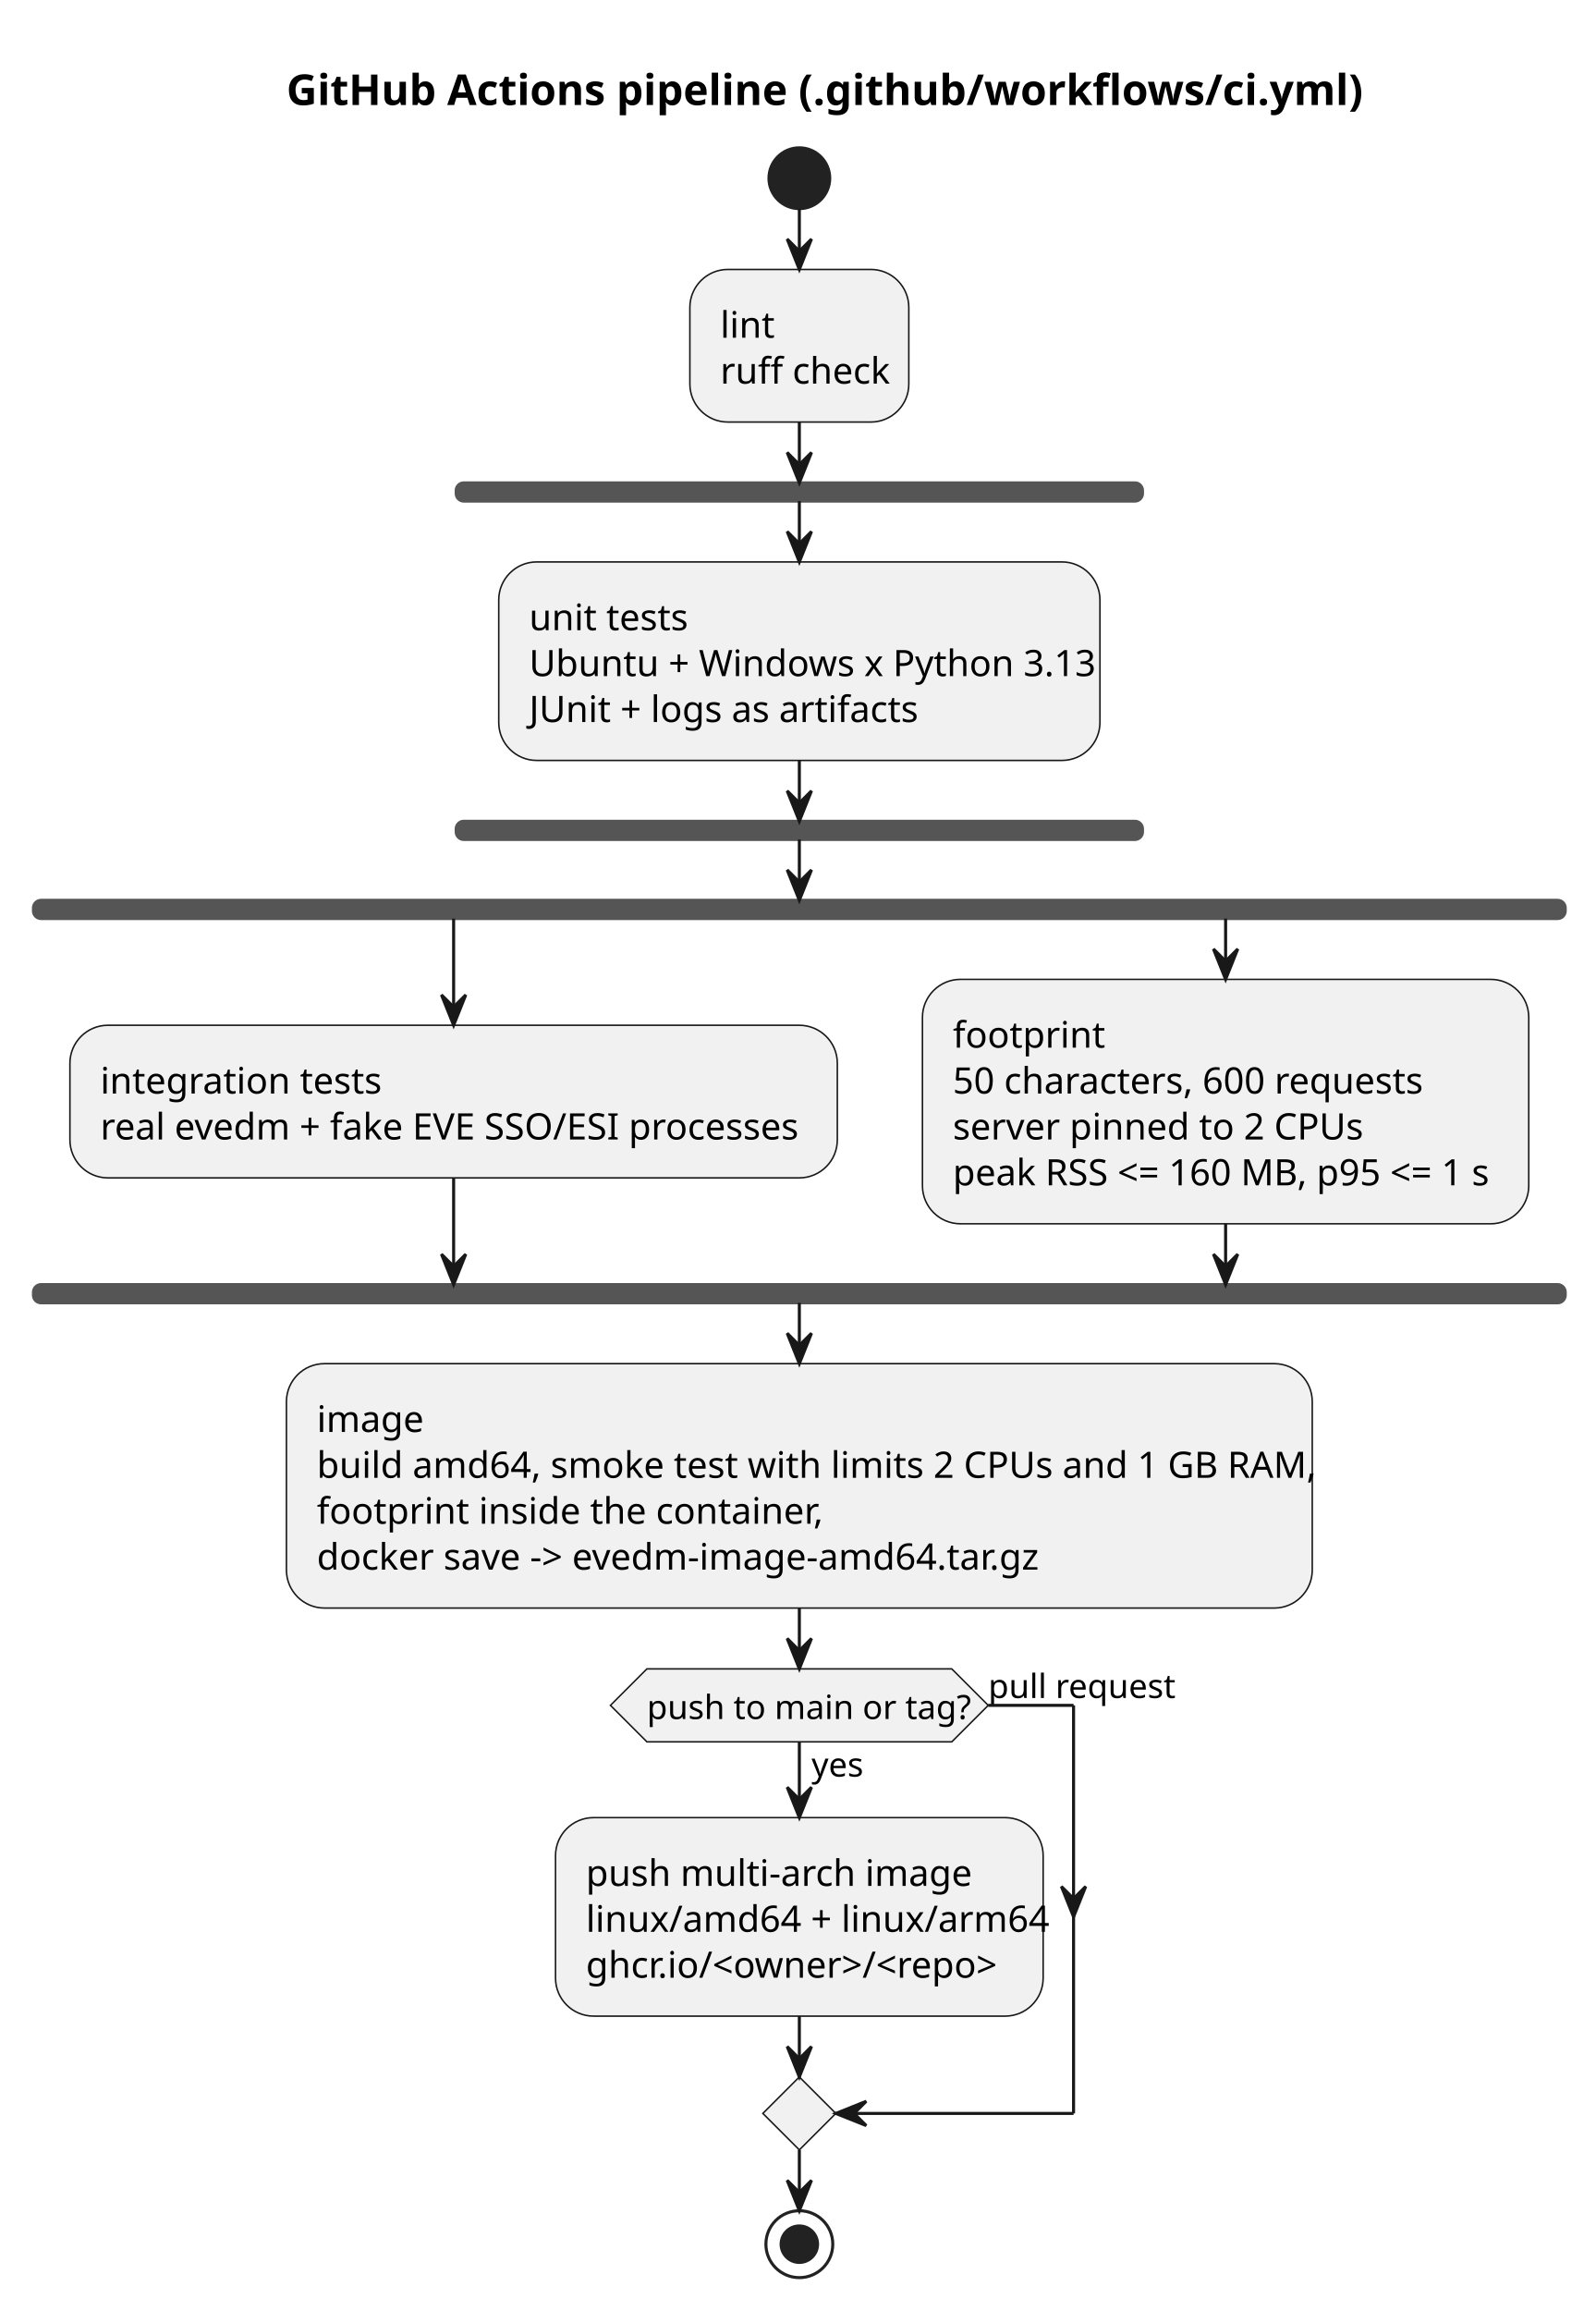
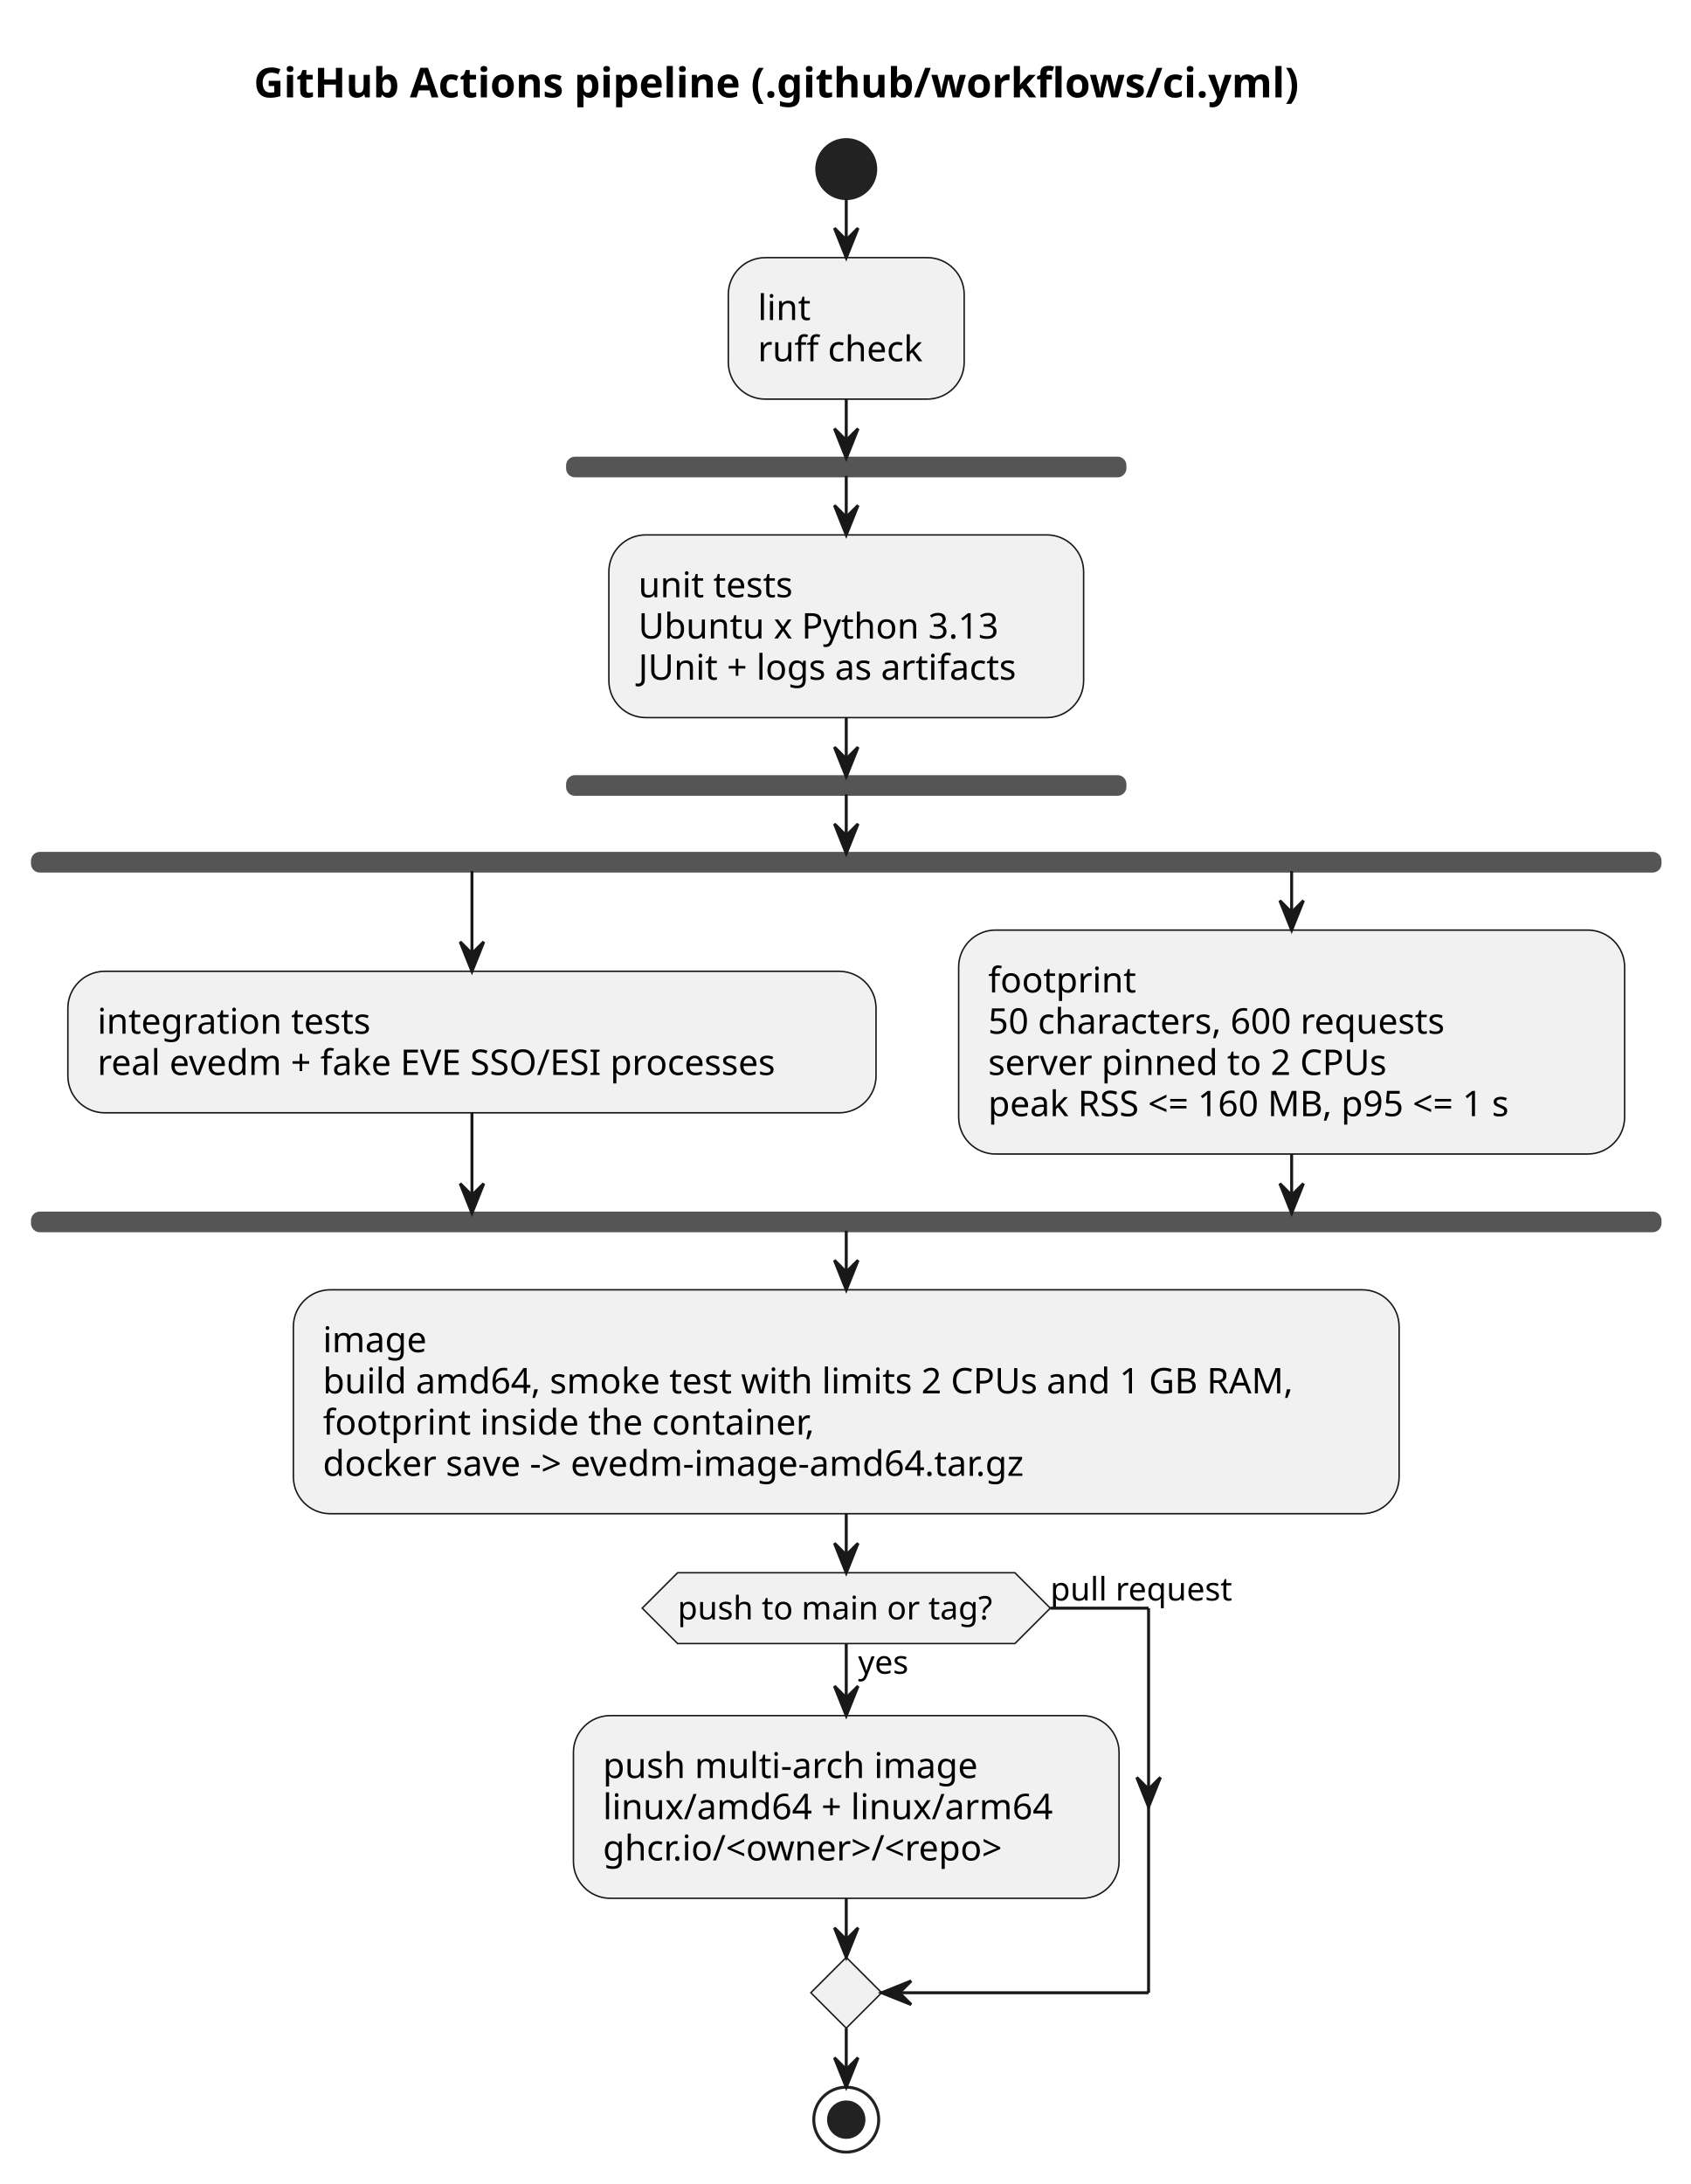
- <svg xmlns="http://www.w3.org/2000/svg" contentStyleType="text/css" height="760px" preserveAspectRatio="none" style="width:525px;height:760px;background:#FFFFFF;" version="1.1" viewBox="0 0 525 760" width="525px" zoomAndPan="magnify">
+ <svg xmlns="http://www.w3.org/2000/svg" contentStyleType="text/css" height="740px" preserveAspectRatio="none" style="width:573px;height:740px;background:#FFFFFF;" version="1.1" viewBox="0 0 573 740" width="573px" zoomAndPan="magnify">
  <defs />
  <g>
-     <text fill="#000000" font-family="sans-serif" font-size="14" font-weight="bold" lengthAdjust="spacing" textLength="334.455" x="94.218" y="34.533">GitHub Actions pipeline (.github/workflows/ci.yml)</text>
-     <ellipse cx="262.945" cy="58.609" fill="#222222" rx="10" ry="10" style="stroke:#222222;stroke-width:1.0;" />
-     <rect fill="#F1F1F1" height="50.188" rx="12.5" ry="12.5" style="stroke:#181818;stroke-width:0.5;" width="72.019" x="226.935" y="88.609" />
-     <text fill="#000000" font-family="sans-serif" font-size="12" lengthAdjust="spacing" textLength="15.34" x="236.935" y="111.066">lint</text>
-     <text fill="#000000" font-family="sans-serif" font-size="12" lengthAdjust="spacing" textLength="52.02" x="236.935" y="126.16">ruff check</text>
-     <rect fill="#555555" height="6" rx="2.5" ry="2.5" style="stroke:#555555;stroke-width:1.0;" width="225.768" x="150.061" y="158.797" />
-     <rect fill="#F1F1F1" height="65.281" rx="12.5" ry="12.5" style="stroke:#181818;stroke-width:0.5;" width="197.768" x="164.061" y="184.797" />
-     <text fill="#000000" font-family="sans-serif" font-size="12" lengthAdjust="spacing" textLength="48.023" x="174.061" y="207.254">unit tests</text>
-     <text fill="#000000" font-family="sans-serif" font-size="12" lengthAdjust="spacing" textLength="177.768" x="174.061" y="222.348">Ubuntu + Windows x Python 3.13</text>
-     <text fill="#000000" font-family="sans-serif" font-size="12" lengthAdjust="spacing" textLength="124.383" x="174.061" y="237.441">JUnit + logs as artifacts</text>
-     <rect fill="#555555" height="6" rx="2.5" ry="2.5" style="stroke:#555555;stroke-width:1.0;" width="225.768" x="150.061" y="270.078" />
-     <rect fill="#555555" height="6" rx="2.5" ry="2.5" style="stroke:#555555;stroke-width:1.0;" width="503.891" x="11" y="296.078" />
-     <rect fill="#F1F1F1" height="50.188" rx="12.5" ry="12.5" style="stroke:#181818;stroke-width:0.5;" width="252.441" x="23" y="337.172" />
-     <text fill="#000000" font-family="sans-serif" font-size="12" lengthAdjust="spacing" textLength="84.715" x="33" y="359.629">integration tests</text>
-     <text fill="#000000" font-family="sans-serif" font-size="12" lengthAdjust="spacing" textLength="232.441" x="33" y="374.723">real evedm + fake EVE SSO/ESI processes</text>
-     <rect fill="#F1F1F1" height="80.375" rx="12.5" ry="12.5" style="stroke:#181818;stroke-width:0.5;" width="199.449" x="303.441" y="322.078" />
-     <text fill="#000000" font-family="sans-serif" font-size="12" lengthAdjust="spacing" textLength="43.359" x="313.441" y="344.535">footprint</text>
-     <text fill="#000000" font-family="sans-serif" font-size="12" lengthAdjust="spacing" textLength="148.752" x="313.441" y="359.629">50 characters, 600 requests</text>
-     <text fill="#000000" font-family="sans-serif" font-size="12" lengthAdjust="spacing" textLength="130.728" x="313.441" y="374.723">server pinned to 2 CPUs</text>
-     <text fill="#000000" font-family="sans-serif" font-size="12" lengthAdjust="spacing" textLength="179.449" x="313.441" y="389.816">peak RSS &lt;= 160 MB, p95 &lt;= 1 s</text>
-     <rect fill="#555555" height="6" rx="2.5" ry="2.5" style="stroke:#555555;stroke-width:1.0;" width="503.891" x="11" y="422.453" />
-     <rect fill="#F1F1F1" height="80.375" rx="12.5" ry="12.5" style="stroke:#181818;stroke-width:0.5;" width="337.449" x="94.221" y="448.453" />
-     <text fill="#000000" font-family="sans-serif" font-size="12" lengthAdjust="spacing" textLength="32.684" x="104.221" y="470.91">image</text>
-     <text fill="#000000" font-family="sans-serif" font-size="12" lengthAdjust="spacing" textLength="317.449" x="104.221" y="486.004">build amd64, smoke test with limits 2 CPUs and 1 GB RAM,</text>
-     <text fill="#000000" font-family="sans-serif" font-size="12" lengthAdjust="spacing" textLength="154.096" x="104.221" y="501.098">footprint inside the container,</text>
-     <text fill="#000000" font-family="sans-serif" font-size="12" lengthAdjust="spacing" textLength="229.102" x="104.221" y="516.191">docker save -&gt; evedm-image-amd64.tar.gz</text>
-     <rect fill="#F1F1F1" height="65.281" rx="12.5" ry="12.5" style="stroke:#181818;stroke-width:0.5;" width="160.408" x="182.741" y="597.746" />
-     <text fill="#000000" font-family="sans-serif" font-size="12" lengthAdjust="spacing" textLength="118.049" x="192.741" y="620.203">push multi-arch image</text>
-     <text fill="#000000" font-family="sans-serif" font-size="12" lengthAdjust="spacing" textLength="140.408" x="192.741" y="635.297">linux/amd64 + linux/arm64</text>
-     <text fill="#000000" font-family="sans-serif" font-size="12" lengthAdjust="spacing" textLength="127.418" x="192.741" y="650.391">ghcr.io/&lt;owner&gt;/&lt;repo&gt;</text>
-     <polygon fill="#F1F1F1" points="212.804,548.828,313.087,548.828,325.087,560.828,313.087,572.828,212.804,572.828,200.804,560.828,212.804,548.828" style="stroke:#181818;stroke-width:0.5;" />
-     <text fill="#000000" font-family="sans-serif" font-size="11" lengthAdjust="spacing" textLength="17.118" x="266.945" y="584.247">yes</text>
-     <text fill="#000000" font-family="sans-serif" font-size="11" lengthAdjust="spacing" textLength="100.284" x="212.804" y="565.329">push to main or tag?</text>
-     <text fill="#000000" font-family="sans-serif" font-size="11" lengthAdjust="spacing" textLength="56.869" x="325.087" y="558.411">pull request</text>
-     <polygon fill="#F1F1F1" points="262.945,683.027,274.945,695.027,262.945,707.027,250.945,695.027,262.945,683.027" style="stroke:#181818;stroke-width:0.5;" />
-     <ellipse cx="262.945" cy="738.027" fill="none" rx="11" ry="11" style="stroke:#222222;stroke-width:1.0;" />
-     <ellipse cx="262.945" cy="738.027" fill="#222222" rx="6" ry="6" style="stroke:#222222;stroke-width:1.0;" />
-     <line style="stroke:#181818;stroke-width:1.0;" x1="262.945" x2="262.945" y1="68.609" y2="88.609" />
-     <polygon fill="#181818" points="258.945,78.609,262.945,88.609,266.945,78.609,262.945,82.609" style="stroke:#181818;stroke-width:1.0;" />
-     <line style="stroke:#181818;stroke-width:1.0;" x1="262.945" x2="262.945" y1="164.797" y2="184.797" />
-     <polygon fill="#181818" points="258.945,174.797,262.945,184.797,266.945,174.797,262.945,178.797" style="stroke:#181818;stroke-width:1.0;" />
-     <line style="stroke:#181818;stroke-width:1.0;" x1="262.945" x2="262.945" y1="250.078" y2="270.078" />
-     <polygon fill="#181818" points="258.945,260.078,262.945,270.078,266.945,260.078,262.945,264.078" style="stroke:#181818;stroke-width:1.0;" />
-     <line style="stroke:#181818;stroke-width:1.0;" x1="262.945" x2="262.945" y1="138.797" y2="158.797" />
-     <polygon fill="#181818" points="258.945,148.797,262.945,158.797,266.945,148.797,262.945,152.797" style="stroke:#181818;stroke-width:1.0;" />
-     <line style="stroke:#181818;stroke-width:1.0;" x1="149.221" x2="149.221" y1="302.078" y2="337.172" />
-     <polygon fill="#181818" points="145.221,327.172,149.221,337.172,153.221,327.172,149.221,331.172" style="stroke:#181818;stroke-width:1.0;" />
-     <line style="stroke:#181818;stroke-width:1.0;" x1="403.166" x2="403.166" y1="302.078" y2="322.078" />
-     <polygon fill="#181818" points="399.166,312.078,403.166,322.078,407.166,312.078,403.166,316.078" style="stroke:#181818;stroke-width:1.0;" />
-     <line style="stroke:#181818;stroke-width:1.0;" x1="149.221" x2="149.221" y1="387.359" y2="422.453" />
-     <polygon fill="#181818" points="145.221,412.453,149.221,422.453,153.221,412.453,149.221,416.453" style="stroke:#181818;stroke-width:1.0;" />
-     <line style="stroke:#181818;stroke-width:1.0;" x1="403.166" x2="403.166" y1="402.453" y2="422.453" />
-     <polygon fill="#181818" points="399.166,412.453,403.166,422.453,407.166,412.453,403.166,416.453" style="stroke:#181818;stroke-width:1.0;" />
-     <line style="stroke:#181818;stroke-width:1.0;" x1="262.945" x2="262.945" y1="276.078" y2="296.078" />
-     <polygon fill="#181818" points="258.945,286.078,262.945,296.078,266.945,286.078,262.945,290.078" style="stroke:#181818;stroke-width:1.0;" />
-     <line style="stroke:#181818;stroke-width:1.0;" x1="262.945" x2="262.945" y1="428.453" y2="448.453" />
-     <polygon fill="#181818" points="258.945,438.453,262.945,448.453,266.945,438.453,262.945,442.453" style="stroke:#181818;stroke-width:1.0;" />
-     <line style="stroke:#181818;stroke-width:1.0;" x1="262.945" x2="262.945" y1="572.828" y2="597.746" />
-     <polygon fill="#181818" points="258.945,587.746,262.945,597.746,266.945,587.746,262.945,591.746" style="stroke:#181818;stroke-width:1.0;" />
-     <line style="stroke:#181818;stroke-width:1.0;" x1="325.087" x2="353.149" y1="560.828" y2="560.828" />
-     <polygon fill="#181818" points="349.149,620.387,353.149,630.387,357.149,620.387,353.149,624.387" style="stroke:#181818;stroke-width:1.0;" />
-     <line style="stroke:#181818;stroke-width:1.0;" x1="353.149" x2="353.149" y1="560.828" y2="695.027" />
-     <line style="stroke:#181818;stroke-width:1.0;" x1="353.149" x2="274.945" y1="695.027" y2="695.027" />
-     <polygon fill="#181818" points="284.945,691.027,274.945,695.027,284.945,699.027,280.945,695.027" style="stroke:#181818;stroke-width:1.0;" />
-     <line style="stroke:#181818;stroke-width:1.0;" x1="262.945" x2="262.945" y1="663.027" y2="683.027" />
-     <polygon fill="#181818" points="258.945,673.027,262.945,683.027,266.945,673.027,262.945,677.027" style="stroke:#181818;stroke-width:1.0;" />
-     <line style="stroke:#181818;stroke-width:1.0;" x1="262.945" x2="262.945" y1="528.828" y2="548.828" />
-     <polygon fill="#181818" points="258.945,538.828,262.945,548.828,266.945,538.828,262.945,542.828" style="stroke:#181818;stroke-width:1.0;" />
-     <line style="stroke:#181818;stroke-width:1.0;" x1="262.945" x2="262.945" y1="707.027" y2="727.027" />
-     <polygon fill="#181818" points="258.945,717.027,262.945,727.027,266.945,717.027,262.945,721.027" style="stroke:#181818;stroke-width:1.0;" />
+     <text fill="#000000" font-family="sans-serif" font-size="14" font-weight="bold" lengthAdjust="spacing" textLength="398.528" x="86.017" y="32.995">GitHub Actions pipeline (.github/workflows/ci.yml)</text>
+     <ellipse cx="286.781" cy="57.297" fill="#222222" rx="10" ry="10" style="stroke:#222222;stroke-width:1;" />
+     <rect fill="#F1F1F1" height="47.938" rx="12.5" ry="12.5" style="stroke:#181818;stroke-width:0.5;" width="79.936" x="246.814" y="87.297" />
+     <text fill="#000000" font-family="sans-serif" font-size="12" lengthAdjust="spacing" textLength="18.979" x="256.813" y="108.436">lint</text>
+     <text fill="#000000" font-family="sans-serif" font-size="12" lengthAdjust="spacing" textLength="59.935" x="256.813" y="122.404">ruff check</text>
+     <rect fill="#555555" height="6" rx="2.5" ry="2.5" style="stroke:#555555;stroke-width:1;" width="188.889" x="192.337" y="155.234" />
+     <rect fill="#F1F1F1" height="61.906" rx="12.5" ry="12.5" style="stroke:#181818;stroke-width:0.5;" width="160.889" x="206.337" y="181.234" />
+     <text fill="#000000" font-family="sans-serif" font-size="12" lengthAdjust="spacing" textLength="56.361" x="216.337" y="202.373">unit tests</text>
+     <text fill="#000000" font-family="sans-serif" font-size="12" lengthAdjust="spacing" textLength="130.781" x="216.337" y="216.342">Ubuntu x Python 3.13</text>
+     <text fill="#000000" font-family="sans-serif" font-size="12" lengthAdjust="spacing" textLength="140.889" x="216.337" y="230.31">JUnit + logs as artifacts</text>
+     <rect fill="#555555" height="6" rx="2.5" ry="2.5" style="stroke:#555555;stroke-width:1;" width="188.889" x="192.337" y="263.141" />
+     <rect fill="#555555" height="6" rx="2.5" ry="2.5" style="stroke:#555555;stroke-width:1;" width="551.562" x="11" y="289.141" />
+     <rect fill="#F1F1F1" height="47.938" rx="12.5" ry="12.5" style="stroke:#181818;stroke-width:0.5;" width="273.875" x="23" y="329.109" />
+     <text fill="#000000" font-family="sans-serif" font-size="12" lengthAdjust="spacing" textLength="99.029" x="33" y="350.248">integration tests</text>
+     <text fill="#000000" font-family="sans-serif" font-size="12" lengthAdjust="spacing" textLength="253.875" x="33" y="364.217">real evedm + fake EVE SSO/ESI processes</text>
+     <rect fill="#F1F1F1" height="75.875" rx="12.5" ry="12.5" style="stroke:#181818;stroke-width:0.5;" width="225.688" x="324.875" y="315.141" />
+     <text fill="#000000" font-family="sans-serif" font-size="12" lengthAdjust="spacing" textLength="51.809" x="334.875" y="336.279">footprint</text>
+     <text fill="#000000" font-family="sans-serif" font-size="12" lengthAdjust="spacing" textLength="169.277" x="334.875" y="350.248">50 characters, 600 requests</text>
+     <text fill="#000000" font-family="sans-serif" font-size="12" lengthAdjust="spacing" textLength="144.738" x="334.875" y="364.217">server pinned to 2 CPUs</text>
+     <text fill="#000000" font-family="sans-serif" font-size="12" lengthAdjust="spacing" textLength="205.688" x="334.875" y="378.185">peak RSS &lt;= 160 MB, p95 &lt;= 1 s</text>
+     <rect fill="#555555" height="6" rx="2.5" ry="2.5" style="stroke:#555555;stroke-width:1;" width="551.562" x="11" y="411.016" />
+     <rect fill="#F1F1F1" height="75.875" rx="12.5" ry="12.5" style="stroke:#181818;stroke-width:0.5;" width="374.721" x="99.421" y="437.016" />
+     <text fill="#000000" font-family="sans-serif" font-size="12" lengthAdjust="spacing" textLength="37.377" x="109.421" y="458.154">image</text>
+     <text fill="#000000" font-family="sans-serif" font-size="12" lengthAdjust="spacing" textLength="354.721" x="109.421" y="472.123">build amd64, smoke test with limits 2 CPUs and 1 GB RAM,</text>
+     <text fill="#000000" font-family="sans-serif" font-size="12" lengthAdjust="spacing" textLength="179.144" x="109.421" y="486.092">footprint inside the container,</text>
+     <text fill="#000000" font-family="sans-serif" font-size="12" lengthAdjust="spacing" textLength="262.418" x="109.421" y="500.06">docker save -&gt; evedm-image-amd64.tar.gz</text>
+     <rect fill="#F1F1F1" height="61.906" rx="12.5" ry="12.5" style="stroke:#181818;stroke-width:0.5;" width="184.906" x="194.328" y="581.293" />
+     <text fill="#000000" font-family="sans-serif" font-size="12" lengthAdjust="spacing" textLength="135.574" x="204.328" y="602.432">push multi-arch image</text>
+     <text fill="#000000" font-family="sans-serif" font-size="12" lengthAdjust="spacing" textLength="164.906" x="204.328" y="616.4">linux/amd64 + linux/arm64</text>
+     <text fill="#000000" font-family="sans-serif" font-size="12" lengthAdjust="spacing" textLength="153.902" x="204.328" y="630.369">ghcr.io/&lt;owner&gt;/&lt;repo&gt;</text>
+     <polygon fill="#F1F1F1" points="229.633,532.891,343.93,532.891,355.93,544.891,343.93,556.891,229.633,556.891,217.633,544.891,229.633,532.891" style="stroke:#181818;stroke-width:0.5;" />
+     <text fill="#000000" font-family="sans-serif" font-size="11" lengthAdjust="spacing" textLength="19.008" x="290.781" y="567.101">yes</text>
+     <text fill="#000000" font-family="sans-serif" font-size="11" lengthAdjust="spacing" textLength="114.297" x="229.633" y="548.699">push to main or tag?</text>
+     <text fill="#000000" font-family="sans-serif" font-size="11" lengthAdjust="spacing" textLength="65.619" x="355.93" y="542.296">pull request</text>
+     <polygon fill="#F1F1F1" points="286.781,663.199,298.781,675.199,286.781,687.199,274.781,675.199,286.781,663.199" style="stroke:#181818;stroke-width:0.5;" />
+     <ellipse cx="286.781" cy="718.199" fill="none" rx="11" ry="11" style="stroke:#222222;stroke-width:1;" />
+     <ellipse cx="286.781" cy="718.199" fill="#222222" rx="6" ry="6" style="stroke:#222222;stroke-width:1;" />
+     <line style="stroke:#181818;stroke-width:1;" x1="286.781" x2="286.781" y1="67.297" y2="87.297" />
+     <polygon fill="#181818" points="282.781,77.297,286.781,87.297,290.781,77.297,286.781,81.297" style="stroke:#181818;stroke-width:1;" />
+     <line style="stroke:#181818;stroke-width:1;" x1="286.781" x2="286.781" y1="161.234" y2="181.234" />
+     <polygon fill="#181818" points="282.781,171.234,286.781,181.234,290.781,171.234,286.781,175.234" style="stroke:#181818;stroke-width:1;" />
+     <line style="stroke:#181818;stroke-width:1;" x1="286.781" x2="286.781" y1="243.141" y2="263.141" />
+     <polygon fill="#181818" points="282.781,253.141,286.781,263.141,290.781,253.141,286.781,257.141" style="stroke:#181818;stroke-width:1;" />
+     <line style="stroke:#181818;stroke-width:1;" x1="286.781" x2="286.781" y1="135.234" y2="155.234" />
+     <polygon fill="#181818" points="282.781,145.234,286.781,155.234,290.781,145.234,286.781,149.234" style="stroke:#181818;stroke-width:1;" />
+     <line style="stroke:#181818;stroke-width:1;" x1="159.938" x2="159.938" y1="295.141" y2="329.109" />
+     <polygon fill="#181818" points="155.938,319.109,159.938,329.109,163.938,319.109,159.938,323.109" style="stroke:#181818;stroke-width:1;" />
+     <line style="stroke:#181818;stroke-width:1;" x1="437.719" x2="437.719" y1="295.141" y2="315.141" />
+     <polygon fill="#181818" points="433.719,305.141,437.719,315.141,441.719,305.141,437.719,309.141" style="stroke:#181818;stroke-width:1;" />
+     <line style="stroke:#181818;stroke-width:1;" x1="159.938" x2="159.938" y1="377.047" y2="411.016" />
+     <polygon fill="#181818" points="155.938,401.016,159.938,411.016,163.938,401.016,159.938,405.016" style="stroke:#181818;stroke-width:1;" />
+     <line style="stroke:#181818;stroke-width:1;" x1="437.719" x2="437.719" y1="391.016" y2="411.016" />
+     <polygon fill="#181818" points="433.719,401.016,437.719,411.016,441.719,401.016,437.719,405.016" style="stroke:#181818;stroke-width:1;" />
+     <line style="stroke:#181818;stroke-width:1;" x1="286.781" x2="286.781" y1="269.141" y2="289.141" />
+     <polygon fill="#181818" points="282.781,279.141,286.781,289.141,290.781,279.141,286.781,283.141" style="stroke:#181818;stroke-width:1;" />
+     <line style="stroke:#181818;stroke-width:1;" x1="286.781" x2="286.781" y1="417.016" y2="437.016" />
+     <polygon fill="#181818" points="282.781,427.016,286.781,437.016,290.781,427.016,286.781,431.016" style="stroke:#181818;stroke-width:1;" />
+     <line style="stroke:#181818;stroke-width:1;" x1="286.781" x2="286.781" y1="556.891" y2="581.293" />
+     <polygon fill="#181818" points="282.781,571.293,286.781,581.293,290.781,571.293,286.781,575.293" style="stroke:#181818;stroke-width:1;" />
+     <line style="stroke:#181818;stroke-width:1;" x1="355.93" x2="389.234" y1="544.891" y2="544.891" />
+     <polygon fill="#181818" points="385.234,602.246,389.234,612.246,393.234,602.246,389.234,606.246" style="stroke:#181818;stroke-width:1;" />
+     <line style="stroke:#181818;stroke-width:1;" x1="389.234" x2="389.234" y1="544.891" y2="675.199" />
+     <line style="stroke:#181818;stroke-width:1;" x1="389.234" x2="298.781" y1="675.199" y2="675.199" />
+     <polygon fill="#181818" points="308.781,671.199,298.781,675.199,308.781,679.199,304.781,675.199" style="stroke:#181818;stroke-width:1;" />
+     <line style="stroke:#181818;stroke-width:1;" x1="286.781" x2="286.781" y1="643.199" y2="663.199" />
+     <polygon fill="#181818" points="282.781,653.199,286.781,663.199,290.781,653.199,286.781,657.199" style="stroke:#181818;stroke-width:1;" />
+     <line style="stroke:#181818;stroke-width:1;" x1="286.781" x2="286.781" y1="512.891" y2="532.891" />
+     <polygon fill="#181818" points="282.781,522.891,286.781,532.891,290.781,522.891,286.781,526.891" style="stroke:#181818;stroke-width:1;" />
+     <line style="stroke:#181818;stroke-width:1;" x1="286.781" x2="286.781" y1="687.199" y2="707.199" />
+     <polygon fill="#181818" points="282.781,697.199,286.781,707.199,290.781,697.199,286.781,701.199" style="stroke:#181818;stroke-width:1;" />
  </g>
</svg>
